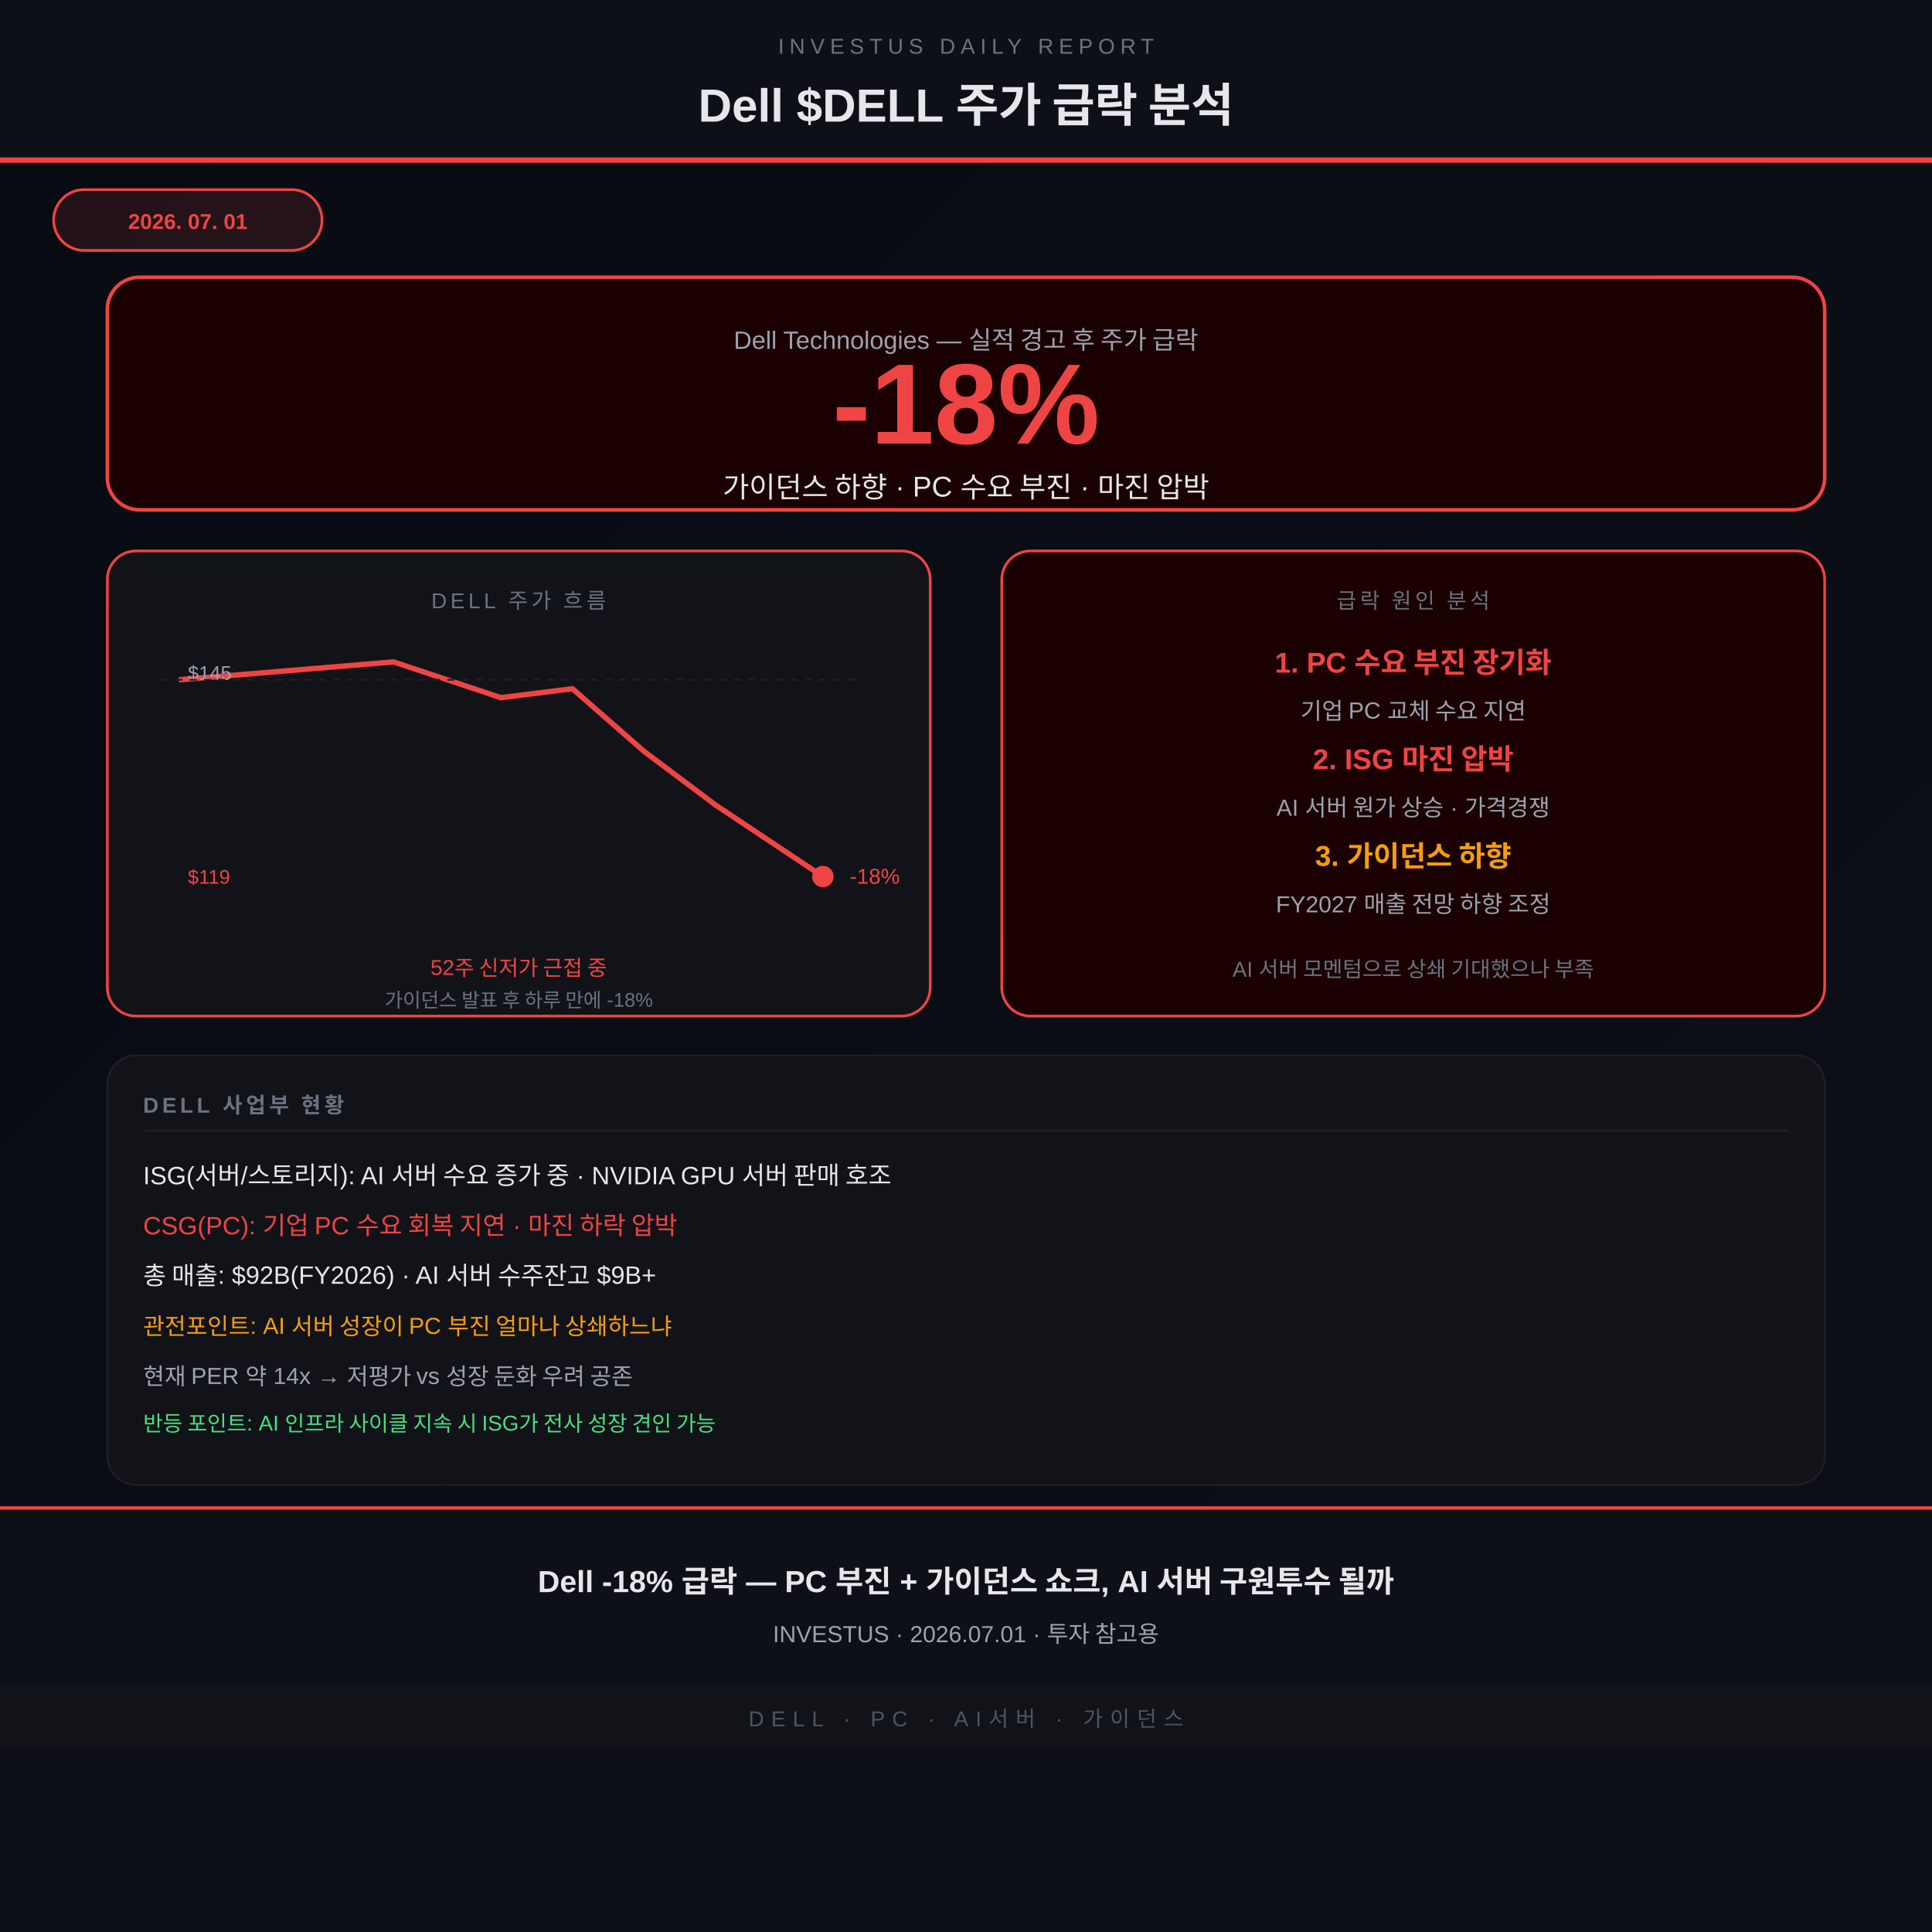
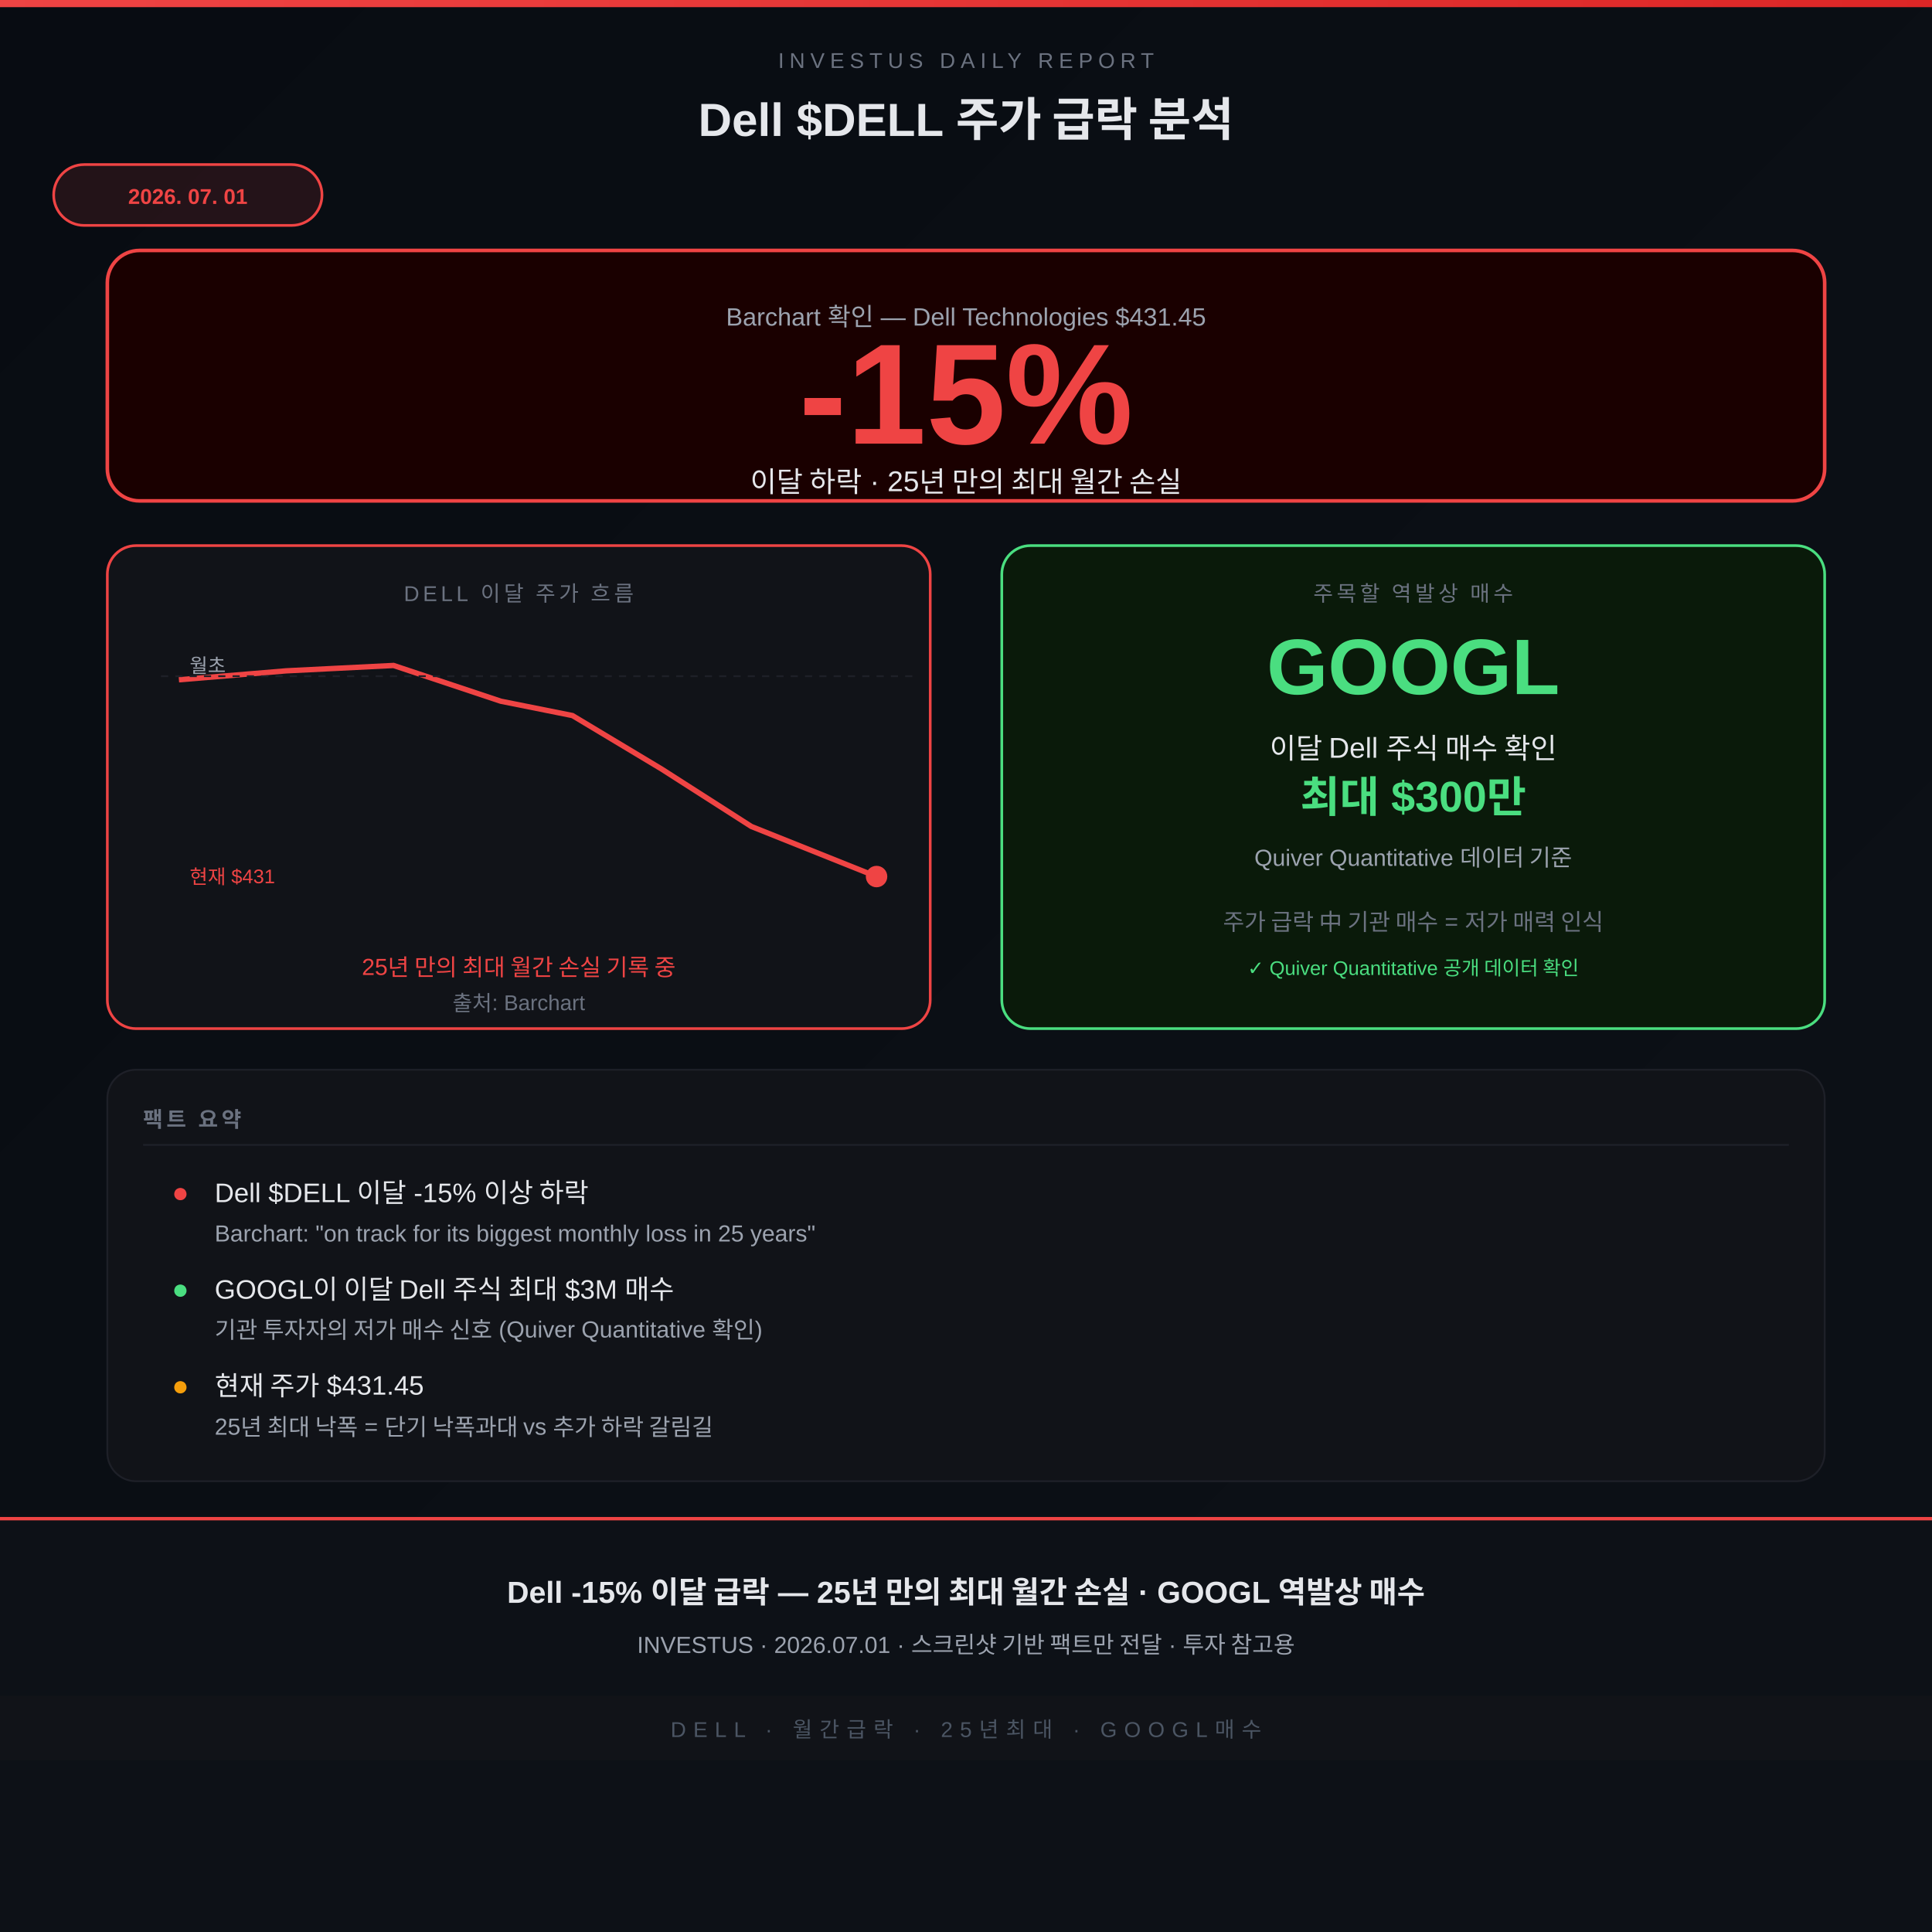
<svg xmlns="http://www.w3.org/2000/svg" width="1080" height="1080" viewBox="0 0 1080 1080">
  <defs>
    <linearGradient id="bg" x1="0%" y1="0%" x2="100%" y2="100%">
      <stop offset="0%" style="stop-color:#080c12" />
      <stop offset="100%" style="stop-color:#0d1117" />
    </linearGradient>
+     <linearGradient id="redGrad" x1="0%" y1="0%" x2="100%" y2="0%">
+       <stop offset="0%" style="stop-color:#ef4444" />
+       <stop offset="100%" style="stop-color:#dc2626" />
+     </linearGradient>
  </defs>
  <rect width="1080" height="1080" fill="url(#bg)" />
-   <rect width="1080" height="88" fill="#0d1117" />
-   <text x="540" y="30" font-family="Arial,sans-serif" font-size="12" fill="#6b7280" text-anchor="middle" letter-spacing="3">INVESTUS DAILY REPORT</text>
-   <text x="540" y="68" font-family="Arial,sans-serif" font-size="26" font-weight="bold" fill="#e5e7eb" text-anchor="middle">Dell $DELL 주가 급락 분석</text>
-   <rect y="88" width="1080" height="3" fill="#ef4444" />
-   <rect x="30" y="106" width="150" height="34" rx="17" fill="rgba(239,68,68,0.12)" stroke="#ef4444" stroke-width="1.5" />
-   <text x="105" y="128" font-family="Arial,sans-serif" font-size="12" font-weight="bold" fill="#ef4444" text-anchor="middle">2026. 07. 01</text>
-   <rect x="60" y="155" width="960" height="130" rx="18" fill="#1a0000" stroke="#ef4444" stroke-width="2" />
-   <text x="540" y="195" font-family="Arial,sans-serif" font-size="14" fill="#9ca3af" text-anchor="middle">Dell Technologies — 실적 경고 후 주가 급락</text>
-   <text x="540" y="248" font-family="Arial,sans-serif" font-size="64" font-weight="bold" fill="#ef4444" text-anchor="middle">-18%</text>
-   <text x="540" y="278" font-family="Arial,sans-serif" font-size="16" fill="#e5e7eb" text-anchor="middle">가이던스 하향 · PC 수요 부진 · 마진 압박</text>
-   <rect x="60" y="308" width="460" height="260" rx="16" fill="#111318" stroke="#ef4444" stroke-width="1.5" />
-   <text x="290" y="340" font-family="Arial,sans-serif" font-size="12" fill="#6b7280" text-anchor="middle" letter-spacing="2">DELL 주가 흐름</text>
-   <polyline points="100,380 160,375 220,370 280,390 320,385 360,420 400,450 460,490" fill="none" stroke="#ef4444" stroke-width="3" />
-   <circle cx="460" cy="490" r="6" fill="#ef4444" />
-   <text x="475" y="494" font-family="Arial,sans-serif" font-size="12" fill="#ef4444">-18%</text>
-   <text x="105" y="380" font-family="Arial,sans-serif" font-size="11" fill="#9ca3af">$145</text>
-   <text x="105" y="494" font-family="Arial,sans-serif" font-size="11" fill="#ef4444">$119</text>
-   <line x1="90" y1="380" x2="480" y2="380" stroke="#1e2028" stroke-width="1" stroke-dasharray="4" />
-   <text x="290" y="545" font-family="Arial,sans-serif" font-size="12" fill="#ef4444" text-anchor="middle">52주 신저가 근접 중</text>
-   <text x="290" y="563" font-family="Arial,sans-serif" font-size="11" fill="#6b7280" text-anchor="middle">가이던스 발표 후 하루 만에 -18%</text>
-   <rect x="560" y="308" width="460" height="260" rx="16" fill="#1a0000" stroke="#ef4444" stroke-width="1.5" />
-   <text x="790" y="340" font-family="Arial,sans-serif" font-size="12" fill="#6b7280" text-anchor="middle" letter-spacing="2">급락 원인 분석</text>
-   <text x="790" y="376" font-family="Arial,sans-serif" font-size="16" font-weight="bold" fill="#ef4444" text-anchor="middle">1. PC 수요 부진 장기화</text>
-   <text x="790" y="402" font-family="Arial,sans-serif" font-size="13" fill="#9ca3af" text-anchor="middle">기업 PC 교체 수요 지연</text>
-   <text x="790" y="430" font-family="Arial,sans-serif" font-size="16" font-weight="bold" fill="#ef4444" text-anchor="middle">2. ISG 마진 압박</text>
-   <text x="790" y="456" font-family="Arial,sans-serif" font-size="13" fill="#9ca3af" text-anchor="middle">AI 서버 원가 상승 · 가격경쟁</text>
-   <text x="790" y="484" font-family="Arial,sans-serif" font-size="16" font-weight="bold" fill="#f59e0b" text-anchor="middle">3. 가이던스 하향</text>
-   <text x="790" y="510" font-family="Arial,sans-serif" font-size="13" fill="#9ca3af" text-anchor="middle">FY2027 매출 전망 하향 조정</text>
-   <text x="790" y="546" font-family="Arial,sans-serif" font-size="12" fill="#6b7280" text-anchor="middle">AI 서버 모멘텀으로 상쇄 기대했으나 부족</text>
-   <rect x="60" y="590" width="960" height="240" rx="16" fill="#111318" stroke="#1e2028" stroke-width="1" />
-   <text x="80" y="622" font-family="Arial,sans-serif" font-size="12" fill="#6b7280" font-weight="bold" letter-spacing="2">DELL 사업부 현황</text>
-   <line x1="80" y1="632" x2="1000" y2="632" stroke="#1e2028" stroke-width="1" />
-   <text x="80" y="662" font-family="Arial,sans-serif" font-size="14" fill="#e5e7eb">ISG(서버/스토리지): AI 서버 수요 증가 중 · NVIDIA GPU 서버 판매 호조</text>
-   <text x="80" y="690" font-family="Arial,sans-serif" font-size="14" fill="#ef4444">CSG(PC): 기업 PC 수요 회복 지연 · 마진 하락 압박</text>
-   <text x="80" y="718" font-family="Arial,sans-serif" font-size="14" fill="#e5e7eb">총 매출: $92B(FY2026) · AI 서버 수주잔고 $9B+</text>
-   <text x="80" y="746" font-family="Arial,sans-serif" font-size="13" fill="#f59e0b">관전포인트: AI 서버 성장이 PC 부진 얼마나 상쇄하느냐</text>
-   <text x="80" y="774" font-family="Arial,sans-serif" font-size="13" fill="#9ca3af">현재 PER 약 14x → 저평가 vs 성장 둔화 우려 공존</text>
-   <text x="80" y="800" font-family="Arial,sans-serif" font-size="12" fill="#4ade80">반등 포인트: AI 인프라 사이클 지속 시 ISG가 전사 성장 견인 가능</text>
-   <rect y="842" width="1080" height="2" fill="#ef4444" />
-   <rect y="844" width="1080" height="236" fill="#0d1117" />
-   <text x="540" y="890" font-family="Arial,sans-serif" font-size="17" font-weight="bold" fill="#e5e7eb" text-anchor="middle">Dell -18% 급락 — PC 부진 + 가이던스 쇼크, AI 서버 구원투수 될까</text>
-   <text x="540" y="918" font-family="Arial,sans-serif" font-size="13" fill="#9ca3af" text-anchor="middle">INVESTUS · 2026.07.01 · 투자 참고용</text>
-   <rect y="942" width="1080" height="36" fill="#111318" />
-   <text x="540" y="965" font-family="Arial,sans-serif" font-size="12" fill="#4b5563" text-anchor="middle" letter-spacing="4">DELL · PC · AI서버 · 가이던스</text>
+   <rect x="0" y="0" width="1080" height="4" fill="url(#redGrad)" />
+   <text x="540" y="38" font-family="Arial,sans-serif" font-size="12" fill="#6b7280" text-anchor="middle" letter-spacing="3">INVESTUS DAILY REPORT</text>
+   <text x="540" y="76" font-family="Arial,sans-serif" font-size="26" font-weight="bold" fill="#e5e7eb" text-anchor="middle">Dell $DELL 주가 급락 분석</text>
+   <rect x="30" y="92" width="150" height="34" rx="17" fill="rgba(239,68,68,0.12)" stroke="#ef4444" stroke-width="1.5" />
+   <text x="105" y="114" font-family="Arial,sans-serif" font-size="12" font-weight="bold" fill="#ef4444" text-anchor="middle">2026. 07. 01</text>
+   <rect x="60" y="140" width="960" height="140" rx="18" fill="#1a0000" stroke="#ef4444" stroke-width="2" />
+   <text x="540" y="182" font-family="Arial,sans-serif" font-size="14" fill="#9ca3af" text-anchor="middle">Barchart 확인 — Dell Technologies $431.45</text>
+   <text x="540" y="248" font-family="Arial Black,Arial,sans-serif" font-size="80" font-weight="900" fill="#ef4444" text-anchor="middle">-15%</text>
+   <text x="540" y="275" font-family="Arial,sans-serif" font-size="16" fill="#e5e7eb" text-anchor="middle">이달 하락 · 25년 만의 최대 월간 손실</text>
+   <rect x="60" y="305" width="460" height="270" rx="16" fill="#111318" stroke="#ef4444" stroke-width="1.5" />
+   <text x="290" y="336" font-family="Arial,sans-serif" font-size="12" fill="#6b7280" text-anchor="middle" letter-spacing="2">DELL 이달 주가 흐름</text>
+   <polyline points="100,380 160,375 220,372 280,392 320,400 370,430 420,462 490,490" fill="none" stroke="#ef4444" stroke-width="3" />
+   <circle cx="490" cy="490" r="6" fill="#ef4444" />
+   <text x="106" y="376" font-family="Arial,sans-serif" font-size="11" fill="#9ca3af">월초</text>
+   <text x="106" y="494" font-family="Arial,sans-serif" font-size="11" fill="#ef4444">현재 $431</text>
+   <line x1="90" y1="378" x2="510" y2="378" stroke="#1e2028" stroke-width="1" stroke-dasharray="4" />
+   <text x="290" y="545" font-family="Arial,sans-serif" font-size="13" fill="#ef4444" text-anchor="middle">25년 만의 최대 월간 손실 기록 중</text>
+   <text x="290" y="565" font-family="Arial,sans-serif" font-size="12" fill="#6b7280" text-anchor="middle">출처: Barchart</text>
+   <rect x="560" y="305" width="460" height="270" rx="16" fill="#0a1a0a" stroke="#4ade80" stroke-width="1.5" />
+   <text x="790" y="336" font-family="Arial,sans-serif" font-size="12" fill="#6b7280" text-anchor="middle" letter-spacing="2">주목할 역발상 매수</text>
+   <text x="790" y="388" font-family="Arial,sans-serif" font-size="44" font-weight="bold" fill="#4ade80" text-anchor="middle">GOOGL</text>
+   <text x="790" y="424" font-family="Arial,sans-serif" font-size="16" fill="#e5e7eb" text-anchor="middle">이달 Dell 주식 매수 확인</text>
+   <text x="790" y="454" font-family="Arial,sans-serif" font-size="24" font-weight="bold" fill="#4ade80" text-anchor="middle">최대 $300만</text>
+   <text x="790" y="484" font-family="Arial,sans-serif" font-size="13" fill="#9ca3af" text-anchor="middle">Quiver Quantitative 데이터 기준</text>
+   <text x="790" y="520" font-family="Arial,sans-serif" font-size="13" fill="#6b7280" text-anchor="middle">주가 급락 中 기관 매수 = 저가 매력 인식</text>
+   <text x="790" y="545" font-family="Arial,sans-serif" font-size="11" fill="#4ade80" text-anchor="middle">✓ Quiver Quantitative 공개 데이터 확인</text>
+   <rect x="60" y="598" width="960" height="230" rx="16" fill="#111318" stroke="#1e2028" stroke-width="1" />
+   <text x="80" y="630" font-family="Arial,sans-serif" font-size="12" fill="#6b7280" font-weight="bold" letter-spacing="2">팩트 요약</text>
+   <line x1="80" y1="640" x2="1000" y2="640" stroke="#1e2028" stroke-width="1" />
+   <text x="96" y="672" font-family="Arial,sans-serif" font-size="16" fill="#ef4444">●</text>
+   <text x="120" y="672" font-family="Arial,sans-serif" font-size="15" fill="#e5e7eb">Dell $DELL 이달 -15% 이상 하락</text>
+   <text x="120" y="694" font-family="Arial,sans-serif" font-size="13" fill="#9ca3af">Barchart: "on track for its biggest monthly loss in 25 years"</text>
+   <text x="96" y="726" font-family="Arial,sans-serif" font-size="16" fill="#4ade80">●</text>
+   <text x="120" y="726" font-family="Arial,sans-serif" font-size="15" fill="#e5e7eb">GOOGL이 이달 Dell 주식 최대 $3M 매수</text>
+   <text x="120" y="748" font-family="Arial,sans-serif" font-size="13" fill="#9ca3af">기관 투자자의 저가 매수 신호 (Quiver Quantitative 확인)</text>
+   <text x="96" y="780" font-family="Arial,sans-serif" font-size="16" fill="#f59e0b">●</text>
+   <text x="120" y="780" font-family="Arial,sans-serif" font-size="15" fill="#e5e7eb">현재 주가 $431.45</text>
+   <text x="120" y="802" font-family="Arial,sans-serif" font-size="13" fill="#9ca3af">25년 최대 낙폭 = 단기 낙폭과대 vs 추가 하락 갈림길</text>
+   <rect y="848" width="1080" height="2" fill="#ef4444" />
+   <rect y="850" width="1080" height="230" fill="#0d1117" />
+   <text x="540" y="896" font-family="Arial,sans-serif" font-size="17" font-weight="bold" fill="#e5e7eb" text-anchor="middle">Dell -15% 이달 급락 — 25년 만의 최대 월간 손실 · GOOGL 역발상 매수</text>
+   <text x="540" y="924" font-family="Arial,sans-serif" font-size="13" fill="#9ca3af" text-anchor="middle">INVESTUS · 2026.07.01 · 스크린샷 기반 팩트만 전달 · 투자 참고용</text>
+   <rect y="948" width="1080" height="36" fill="#111318" />
+   <text x="540" y="971" font-family="Arial,sans-serif" font-size="12" fill="#4b5563" text-anchor="middle" letter-spacing="4">DELL · 월간급락 · 25년최대 · GOOGL매수</text>
</svg>
